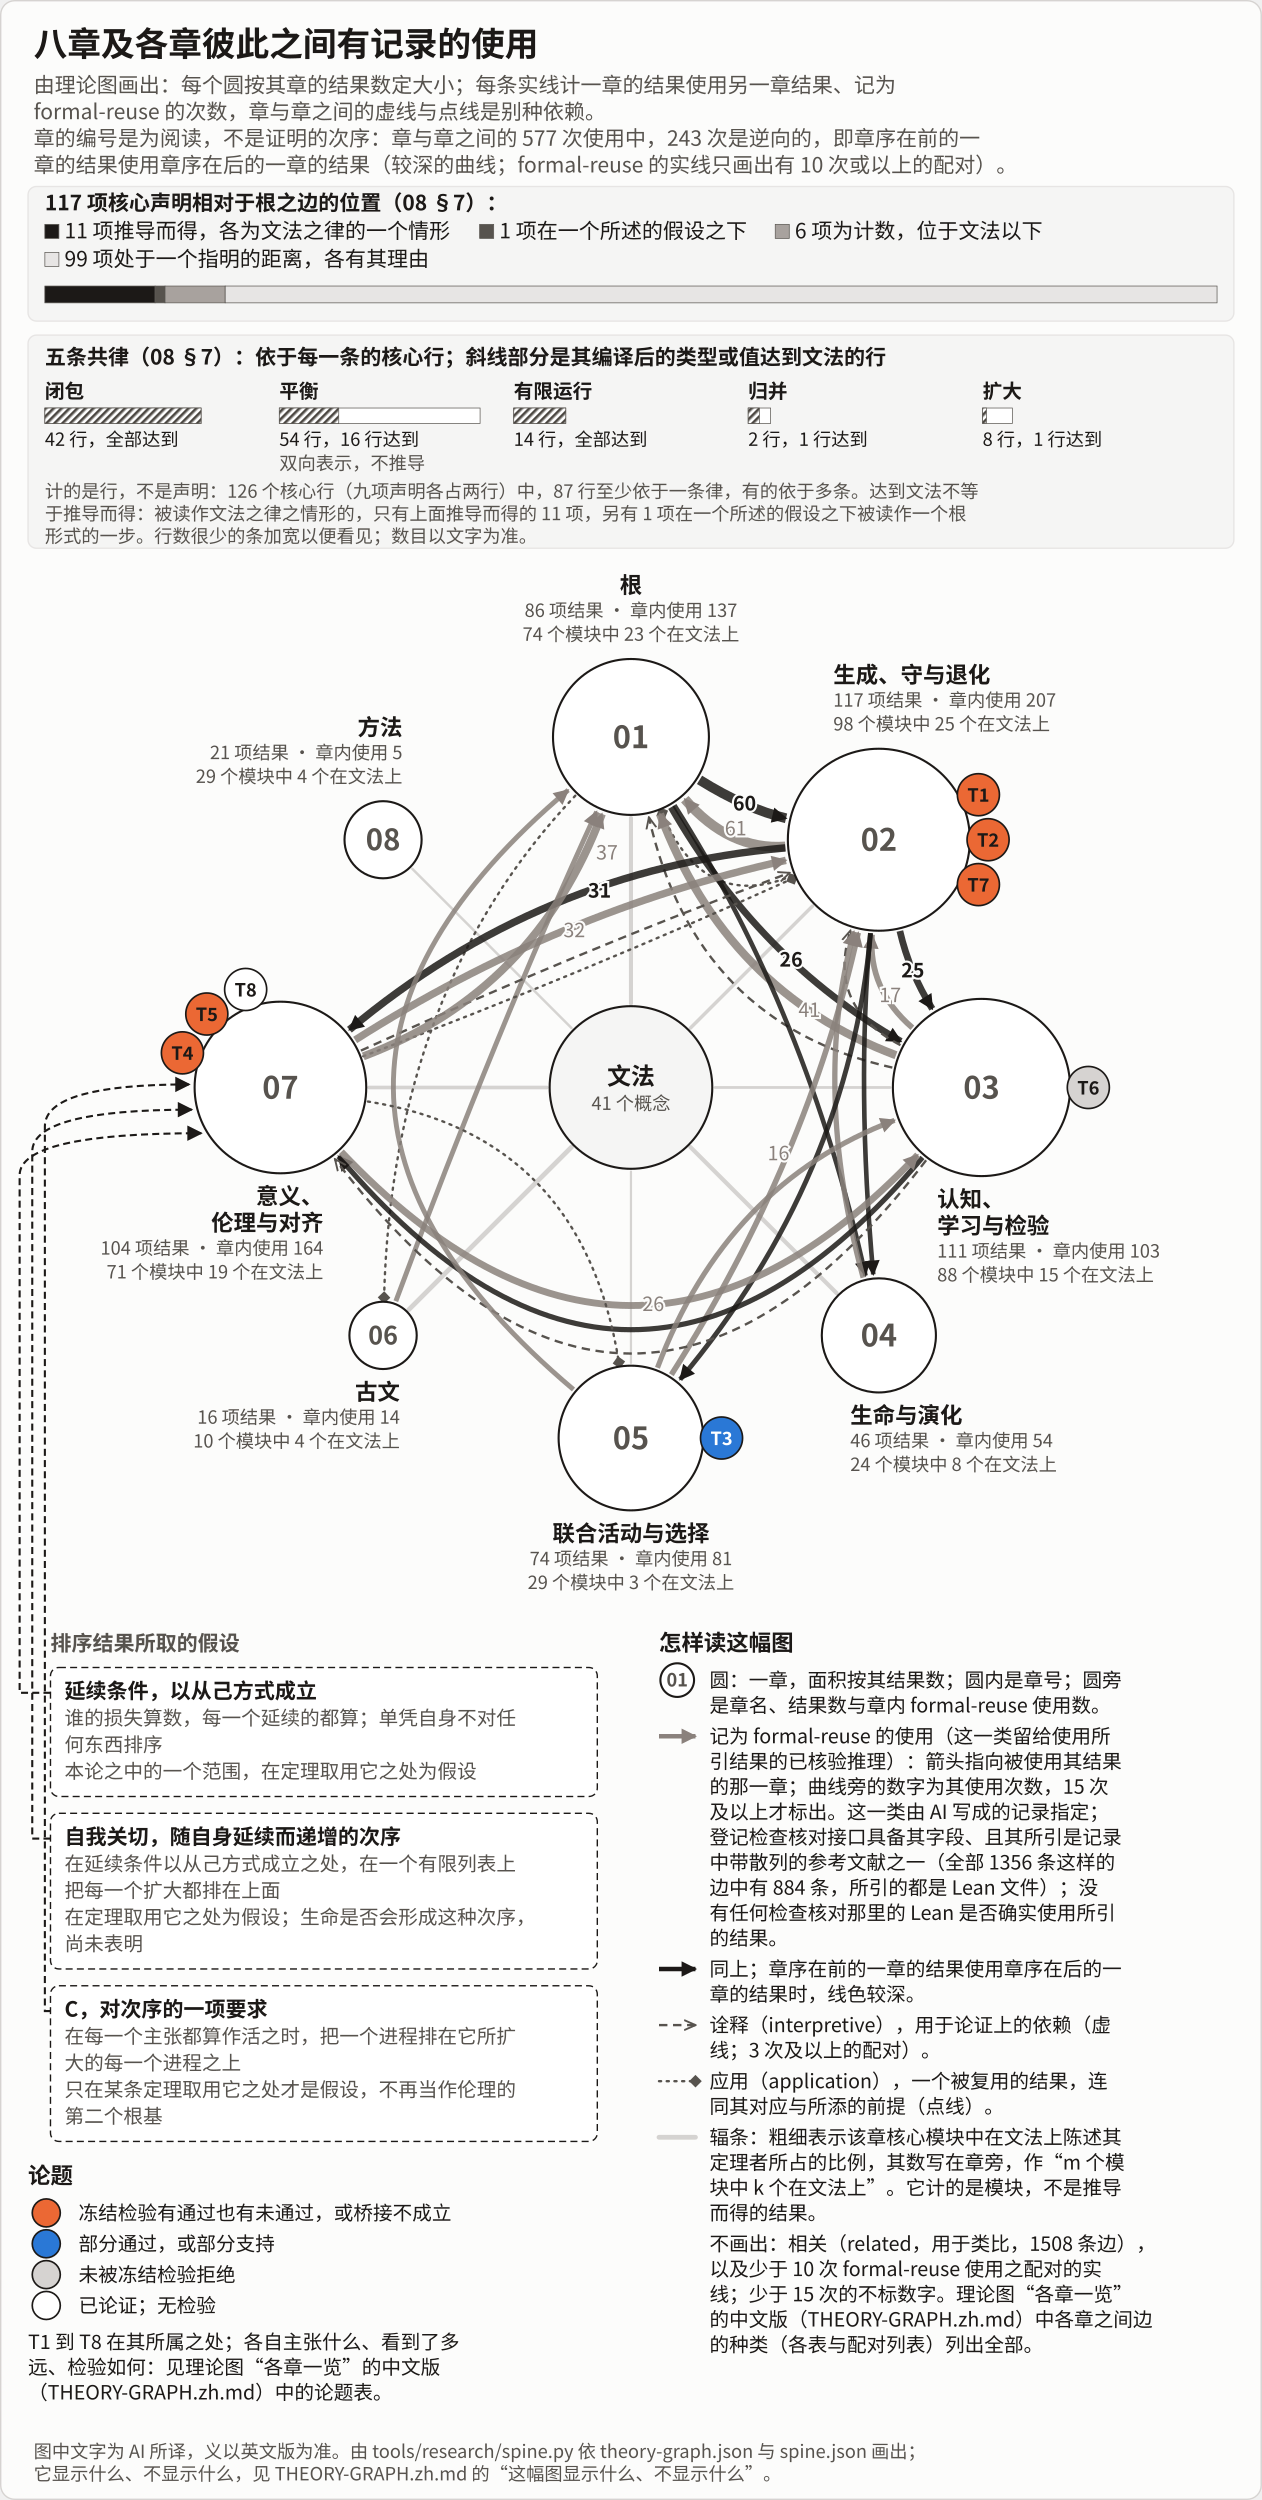
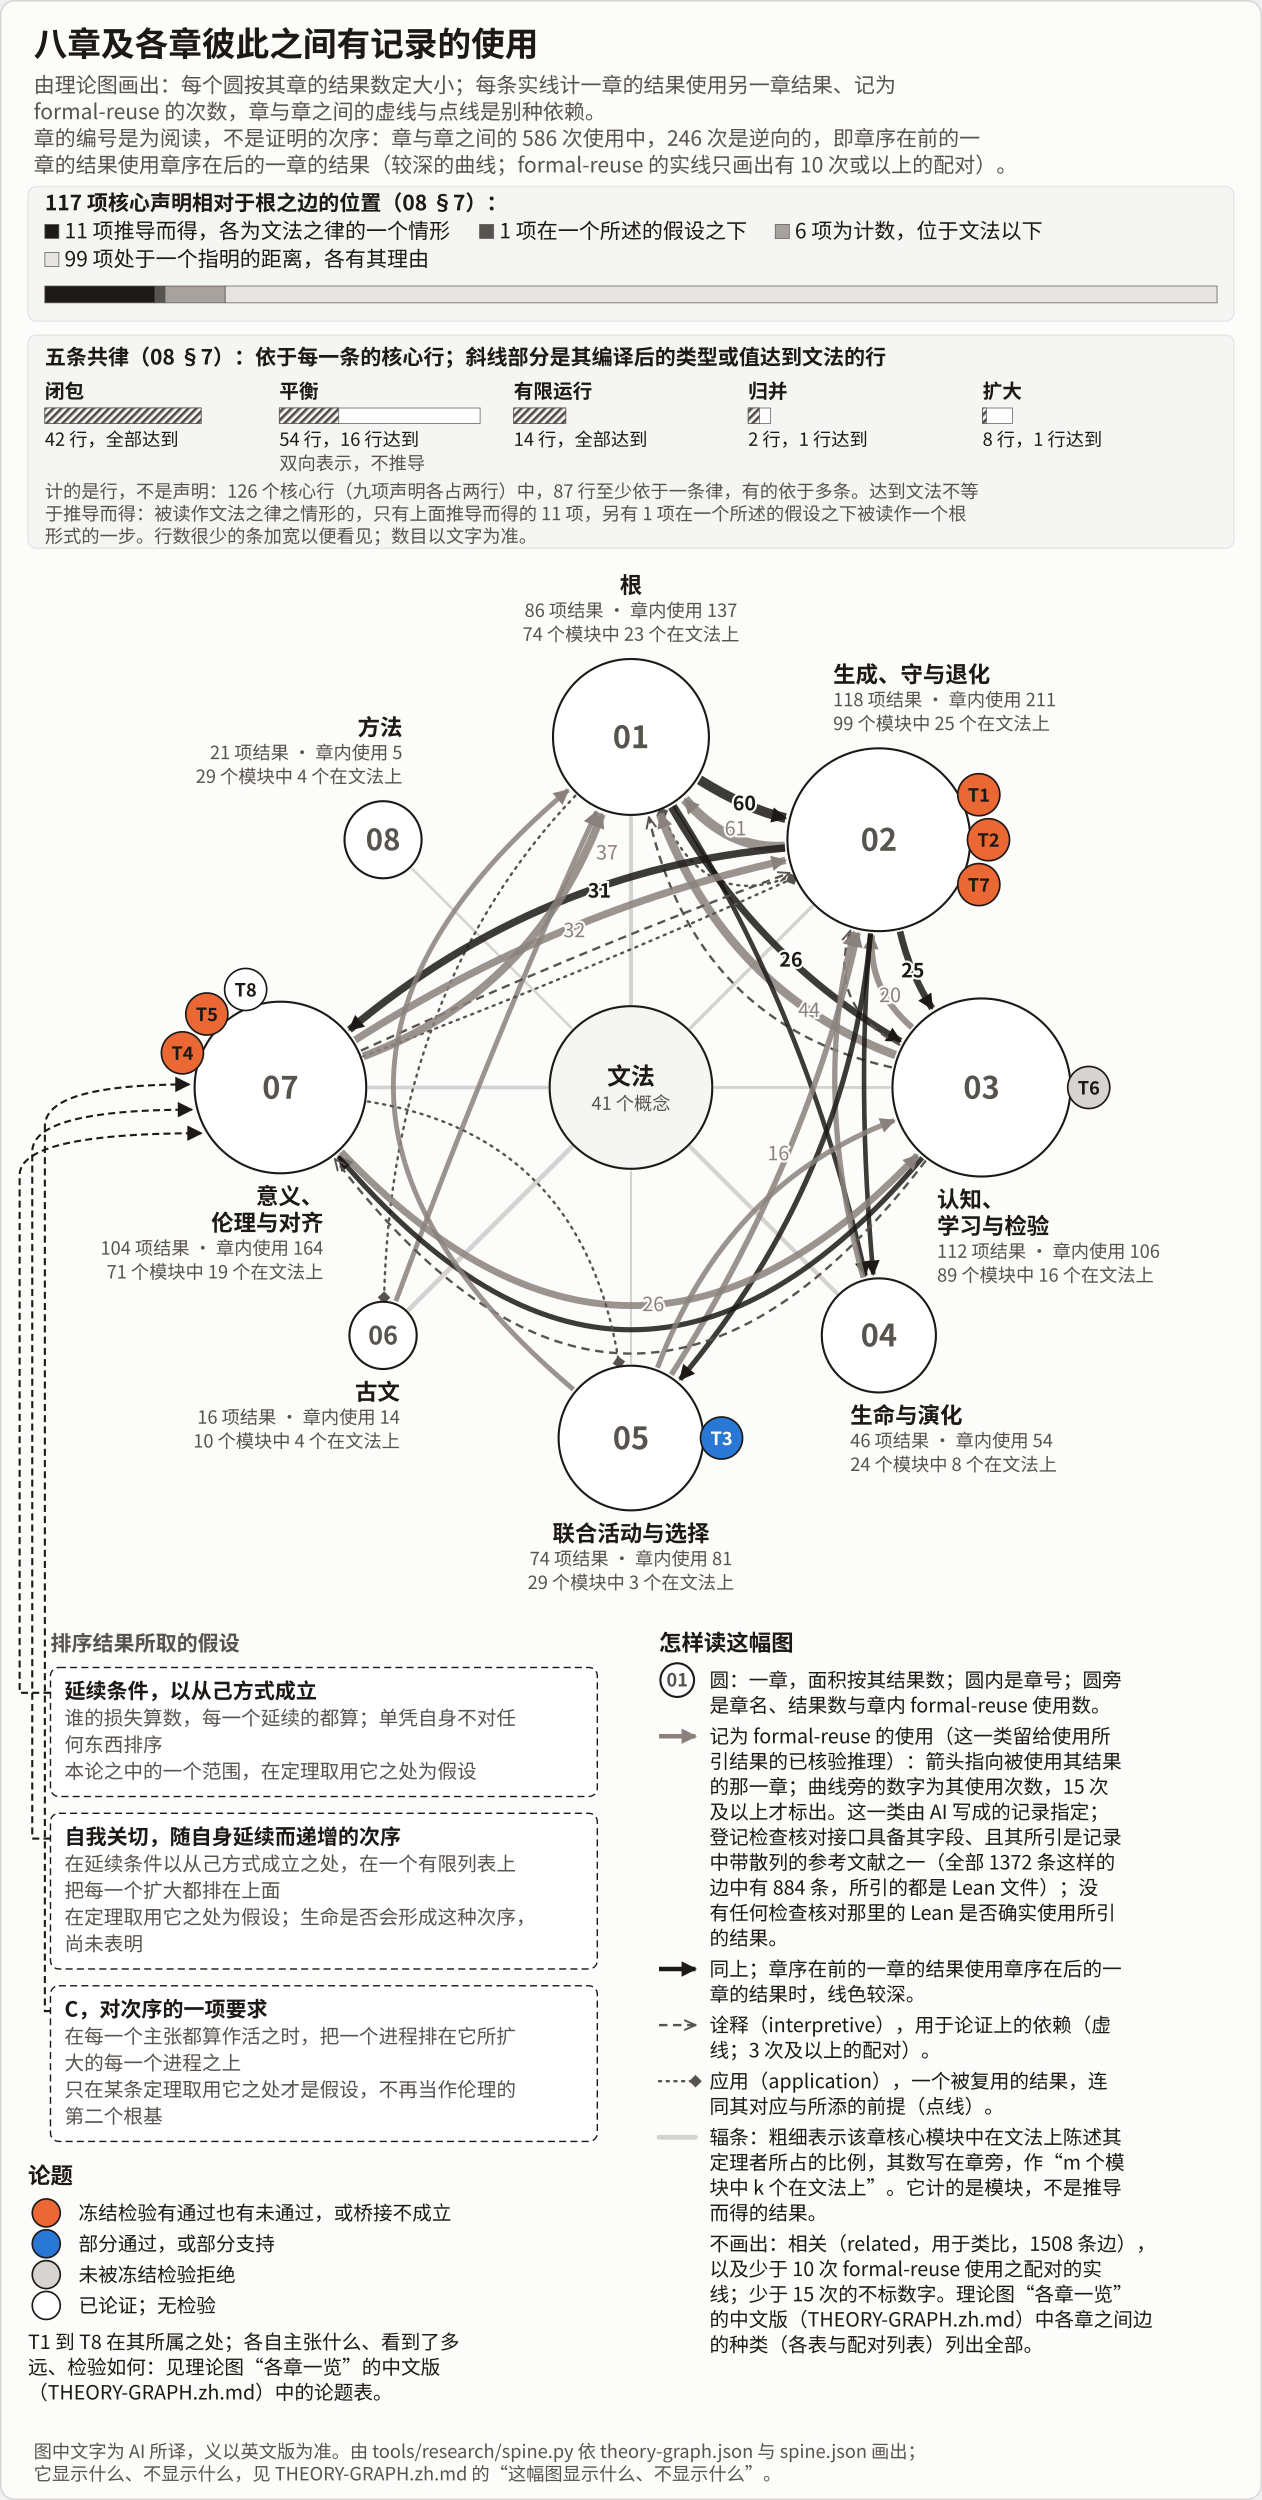
<svg xmlns="http://www.w3.org/2000/svg" viewBox="0 0 900 1783" width="900" height="1783" role="img" aria-labelledby="spine-title spine-desc" font-family="'PingFang SC', 'Hiragino Sans GB', 'Noto Sans CJK SC', 'Microsoft YaHei', sans-serif">
  <defs>
    <marker id="fwd" viewBox="0 0 10 10" refX="9" refY="5" markerWidth="11" markerHeight="11" markerUnits="userSpaceOnUse" orient="auto">
      <path d="M0,0 L10,5 L0,10 z" fill="#8a817c" />
    </marker>
    <marker id="back" viewBox="0 0 10 10" refX="9" refY="5" markerWidth="11" markerHeight="11" markerUnits="userSpaceOnUse" orient="auto">
      <path d="M0,0 L10,5 L0,10 z" fill="#1c1917" />
    </marker>
    <marker id="thin" viewBox="0 0 10 10" refX="9" refY="5" markerWidth="9" markerHeight="9" markerUnits="userSpaceOnUse" orient="auto">
      <path d="M0,1 L9,5 L0,9" fill="none" stroke="#57534e" stroke-width="1.5" />
    </marker>
    <marker id="diamond" viewBox="0 0 10 10" refX="5" refY="5" markerWidth="9" markerHeight="9" markerUnits="userSpaceOnUse" orient="auto">
      <path d="M5,0 L10,5 L5,10 L0,5 z" fill="#57534e" />
    </marker>
    <pattern id="reach" width="4" height="4" patternUnits="userSpaceOnUse" patternTransform="rotate(45)">
      <rect width="4" height="4" fill="#ffffff" />
      <rect width="2" height="4" fill="#57534e" />
    </pattern>
  </defs>
  <rect x="0.5" y="0.5" width="899" height="1782" rx="10" fill="#fcfcfb" stroke="#d6d3d1" />
  <text x="24" y="40" font-size="24" font-weight="bold" text-anchor="start" fill="#1c1917">八章及各章彼此之间有记录的使用</text>
  <text x="24" y="66" font-size="15" text-anchor="start" fill="#57534e">由理论图画出：每个圆按其章的结果数定大小；每条实线计一章的结果使用另一章结果、记为</text>
  <text x="24" y="85" font-size="15" text-anchor="start" fill="#57534e">formal-reuse 的次数，章与章之间的虚线与点线是别种依赖。</text>
-   <text x="24" y="104" font-size="15" text-anchor="start" fill="#57534e">章的编号是为阅读，不是证明的次序：章与章之间的 577 次使用中，243 次是逆向的，即章序在前的一</text>
+   <text x="24" y="104" font-size="15" text-anchor="start" fill="#57534e">章的编号是为阅读，不是证明的次序：章与章之间的 586 次使用中，246 次是逆向的，即章序在前的一</text>
  <text x="24" y="123" font-size="15" text-anchor="start" fill="#57534e">章的结果使用章序在后的一章的结果（较深的曲线；formal-reuse 的实线只画出有 10 次或以上的配对）。</text>
  <rect x="20" y="133" width="860" height="96" rx="6" fill="#f5f5f4" stroke="#e7e5e4" />
  <text x="32" y="150" font-size="15" font-weight="bold" text-anchor="start" fill="#1c1917">117 项核心声明相对于根之边的位置（08 §7）：</text>
  <rect x="32" y="160" width="10" height="10" fill="#1c1917" stroke="#57534e" stroke-width="0.5" />
  <text x="46" y="170" font-size="15" text-anchor="start" fill="#1c1917">11 项推导而得，各为文法之律的一个情形</text>
  <rect x="342.1" y="160" width="10" height="10" fill="#57534e" stroke="#57534e" stroke-width="0.5" />
  <text x="356.1" y="170" font-size="15" text-anchor="start" fill="#1c1917">1 项在一个所述的假设之下</text>
  <rect x="552.9" y="160" width="10" height="10" fill="#a8a29e" stroke="#57534e" stroke-width="0.5" />
  <text x="566.9" y="170" font-size="15" text-anchor="start" fill="#1c1917">6 项为计数，位于文法以下</text>
  <rect x="32" y="180" width="10" height="10" fill="#e7e5e4" stroke="#57534e" stroke-width="0.5" />
  <text x="46" y="190" font-size="15" text-anchor="start" fill="#1c1917">99 项处于一个指明的距离，各有其理由</text>
  <rect x="32" y="204" width="78.6" height="12" fill="#1c1917" stroke="#57534e" stroke-width="0.5" />
  <rect x="110.6" y="204" width="7.1" height="12" fill="#57534e" stroke="#57534e" stroke-width="0.5" />
  <rect x="117.7" y="204" width="42.9" height="12" fill="#a8a29e" stroke="#57534e" stroke-width="0.5" />
  <rect x="160.6" y="204" width="707.4" height="12" fill="#e7e5e4" stroke="#57534e" stroke-width="0.5" />
  <rect x="20" y="239" width="860" height="152" rx="6" fill="#f5f5f4" stroke="#e7e5e4" />
  <text x="32" y="260" font-size="15" font-weight="bold" text-anchor="start" fill="#1c1917">五条共律（08 §7）：依于每一条的核心行；斜线部分是其编译后的类型或值达到文法的行</text>
  <text x="32" y="284" font-size="14" font-weight="bold" text-anchor="start" fill="#1c1917">闭包</text>
  <rect x="32" y="291" width="111.4" height="11" fill="#ffffff" stroke="#57534e" stroke-width="0.5" />
  <rect x="32" y="291" width="111.4" height="11" fill="url(#reach)" stroke="#57534e" stroke-width="0.5" />
  <text x="32" y="318" font-size="13" text-anchor="start" fill="#1c1917">42 行，全部达到</text>
  <text x="199.2" y="284" font-size="14" font-weight="bold" text-anchor="start" fill="#1c1917">平衡</text>
  <rect x="199.2" y="291" width="143.2" height="11" fill="#ffffff" stroke="#57534e" stroke-width="0.5" />
  <rect x="199.2" y="291" width="42.4" height="11" fill="url(#reach)" stroke="#57534e" stroke-width="0.5" />
  <text x="199.2" y="318" font-size="13" text-anchor="start" fill="#1c1917">54 行，16 行达到</text>
  <text x="199.2" y="335" font-size="13" text-anchor="start" fill="#57534e">双向表示，不推导</text>
  <text x="366.4" y="284" font-size="14" font-weight="bold" text-anchor="start" fill="#1c1917">有限运行</text>
  <rect x="366.4" y="291" width="37.1" height="11" fill="#ffffff" stroke="#57534e" stroke-width="0.5" />
  <rect x="366.4" y="291" width="37.1" height="11" fill="url(#reach)" stroke="#57534e" stroke-width="0.5" />
  <text x="366.4" y="318" font-size="13" text-anchor="start" fill="#1c1917">14 行，全部达到</text>
  <text x="533.6" y="284" font-size="14" font-weight="bold" text-anchor="start" fill="#1c1917">归并</text>
  <rect x="533.6" y="291" width="16" height="11" fill="#ffffff" stroke="#57534e" stroke-width="0.5" />
  <rect x="533.6" y="291" width="8" height="11" fill="url(#reach)" stroke="#57534e" stroke-width="0.5" />
  <text x="533.6" y="318" font-size="13" text-anchor="start" fill="#1c1917">2 行，1 行达到</text>
  <text x="700.8" y="284" font-size="14" font-weight="bold" text-anchor="start" fill="#1c1917">扩大</text>
  <rect x="700.8" y="291" width="21.2" height="11" fill="#ffffff" stroke="#57534e" stroke-width="0.5" />
  <rect x="700.8" y="291" width="2.7" height="11" fill="url(#reach)" stroke="#57534e" stroke-width="0.5" />
  <text x="700.8" y="318" font-size="13" text-anchor="start" fill="#1c1917">8 行，1 行达到</text>
  <text x="32" y="355" font-size="13" text-anchor="start" fill="#57534e">计的是行，不是声明：126 个核心行（九项声明各占两行）中，87 行至少依于一条律，有的依于多条。达到文法不等</text>
  <text x="32" y="371" font-size="13" text-anchor="start" fill="#57534e">于推导而得：被读作文法之律之情形的，只有上面推导而得的 11 项，另有 1 项在一个所述的假设之下被读作一个根</text>
  <text x="32" y="387" font-size="13" text-anchor="start" fill="#57534e">形式的一步。行数很少的条加宽以便看见；数目以文字为准。</text>
  <line x1="450" y1="583.3" x2="450" y2="715.6" stroke="#a8a29e" stroke-opacity="0.45" stroke-width="2.9" stroke-linecap="round" />
-   <line x1="579.5" y1="646.2" x2="492.4" y2="733.2" stroke="#a8a29e" stroke-opacity="0.45" stroke-width="2.5" stroke-linecap="round" />
-   <line x1="634.8" y1="775.6" x2="510" y2="775.6" stroke="#a8a29e" stroke-opacity="0.45" stroke-width="2" stroke-linecap="round" />
+   <line x1="579.3" y1="646.4" x2="492.4" y2="733.2" stroke="#a8a29e" stroke-opacity="0.45" stroke-width="2.5" stroke-linecap="round" />
+   <line x1="634.5" y1="775.6" x2="510" y2="775.6" stroke="#a8a29e" stroke-opacity="0.45" stroke-width="2.1" stroke-linecap="round" />
  <line x1="596.6" y1="922.2" x2="492.4" y2="818.1" stroke="#a8a29e" stroke-opacity="0.45" stroke-width="3" stroke-linecap="round" />
  <line x1="450" y1="972" x2="450" y2="835.6" stroke="#a8a29e" stroke-opacity="0.45" stroke-width="1.6" stroke-linecap="round" />
  <line x1="291.6" y1="934" x2="407.6" y2="818.1" stroke="#a8a29e" stroke-opacity="0.45" stroke-width="3.4" stroke-linecap="round" />
  <line x1="263.2" y1="775.6" x2="390" y2="775.6" stroke="#a8a29e" stroke-opacity="0.45" stroke-width="2.6" stroke-linecap="round" />
  <line x1="294.1" y1="619.7" x2="407.6" y2="733.2" stroke="#a8a29e" stroke-opacity="0.45" stroke-width="1.8" stroke-linecap="round" />
  <circle cx="450" cy="775.6" r="58" fill="#f5f5f4" stroke="#1c1917" stroke-width="1.5" />
  <text x="450" y="773.6" font-size="17" font-weight="bold" text-anchor="middle" fill="#1c1917">文法</text>
  <text x="450" y="791.6" font-size="13" text-anchor="middle" fill="#57534e">41 个概念</text>
-   <path d="M498.9,556.2 Q532.3,577 560.6,583.6" fill="none" stroke="#1c1917" stroke-opacity="0.85" stroke-width="7" marker-end="url(#back)" />
-   <path d="M560.1,603.7 Q520,606.6 488.4,570" fill="none" stroke="#8a817c" stroke-opacity="0.85" stroke-width="7" marker-end="url(#fwd)" />
-   <path d="M565,624.6 Q501.7,650.9 472.3,579.9" fill="none" stroke="#57534e" stroke-width="1.7" stroke-dasharray="1.5 4" stroke-linecap="round" marker-end="url(#diamond)" />
-   <path d="M478.7,575.7 Q541.1,684.6 642.5,742.7" fill="none" stroke="#1c1917" stroke-opacity="0.85" stroke-width="4.9" marker-end="url(#back)" />
-   <path d="M639,752.6 Q518.4,707.2 470.7,580.5" fill="none" stroke="#8a817c" stroke-opacity="0.85" stroke-width="5.9" marker-end="url(#fwd)" />
-   <path d="M636.4,761.4 Q495.8,729.8 462.8,582.9" fill="none" stroke="#57534e" stroke-width="1.7" stroke-dasharray="6 4" marker-end="url(#thin)" />
+   <path d="M498.9,556.2 Q532.3,577 560.3,583.5" fill="none" stroke="#1c1917" stroke-opacity="0.85" stroke-width="7" marker-end="url(#back)" />
+   <path d="M559.8,603.7 Q520,606.6 488.4,570" fill="none" stroke="#8a817c" stroke-opacity="0.85" stroke-width="7" marker-end="url(#fwd)" />
+   <path d="M564.8,624.7 Q501.7,650.9 472.3,579.9" fill="none" stroke="#57534e" stroke-width="1.7" stroke-dasharray="1.5 4" stroke-linecap="round" marker-end="url(#diamond)" />
+   <path d="M478.7,575.7 Q541.1,684.6 642.3,742.6" fill="none" stroke="#1c1917" stroke-opacity="0.85" stroke-width="4.9" marker-end="url(#back)" />
+   <path d="M638.7,752.5 Q518.4,707.2 470.7,580.5" fill="none" stroke="#8a817c" stroke-opacity="0.85" stroke-width="6.1" marker-end="url(#fwd)" />
+   <path d="M636.1,761.3 Q495.8,729.8 462.8,582.9" fill="none" stroke="#57534e" stroke-width="1.7" stroke-dasharray="6 4" marker-end="url(#thin)" />
  <path d="M481,574.3 Q576,723.5 617.3,909.8" fill="none" stroke="#1c1917" stroke-opacity="0.85" stroke-width="3.3" marker-end="url(#back)" />
  <path d="M410.3,567.5 Q279.7,705.1 273.9,925.4" fill="none" stroke="#57534e" stroke-width="1.7" stroke-dasharray="1.5 4" stroke-linecap="round" marker-end="url(#diamond)" />
  <path d="M282.3,928 Q353.6,735.7 425.5,578.9" fill="none" stroke="#8a817c" stroke-opacity="0.85" stroke-width="3.5" marker-end="url(#fwd)" />
-   <path d="M641.8,664 Q648.6,693.4 664.9,719.5" fill="none" stroke="#1c1917" stroke-opacity="0.85" stroke-width="4.8" marker-end="url(#back)" />
-   <path d="M650.7,733 Q619,705.6 621.9,666.6" fill="none" stroke="#8a817c" stroke-opacity="0.85" stroke-width="4.1" marker-end="url(#fwd)" />
-   <path d="M642.2,745.4 Q589.5,717.9 606.5,663.7" fill="none" stroke="#57534e" stroke-width="1.7" stroke-dasharray="6 4" marker-end="url(#thin)" />
-   <path d="M620.7,665.5 Q610.8,775.6 622.8,908.9" fill="none" stroke="#1c1917" stroke-opacity="0.85" stroke-width="3.3" marker-end="url(#back)" />
-   <path d="M615.6,911.2 Q578.8,775.6 609,664.4" fill="none" stroke="#8a817c" stroke-opacity="0.85" stroke-width="3.8" marker-end="url(#fwd)" />
-   <path d="M620.9,665.5 Q605.5,840.1 485.1,983.8" fill="none" stroke="#1c1917" stroke-opacity="0.85" stroke-width="3.5" marker-end="url(#back)" />
-   <path d="M478.8,980.4 Q576,827.8 612.1,665.2" fill="none" stroke="#8a817c" stroke-opacity="0.85" stroke-width="4" marker-end="url(#fwd)" />
-   <path d="M560.1,604.7 Q385.6,620.1 249.2,734.4" fill="none" stroke="#1c1917" stroke-opacity="0.85" stroke-width="5.3" marker-end="url(#back)" />
-   <path d="M253.3,741.7 Q397.8,649.7 560.5,613.6" fill="none" stroke="#8a817c" stroke-opacity="0.85" stroke-width="5.3" marker-end="url(#fwd)" />
-   <path d="M257.4,749.3 Q410.1,679.3 563.1,622.5" fill="none" stroke="#57534e" stroke-width="1.7" stroke-dasharray="6 4" marker-end="url(#thin)" />
-   <path d="M259.1,753.3 Q416.2,694 564.9,626.8" fill="none" stroke="#57534e" stroke-width="1.7" stroke-dasharray="1.5 4" stroke-linecap="round" marker-end="url(#diamond)" />
-   <path d="M657.9,825.5 Q450,1071.6 241.4,824.7" fill="none" stroke="#1c1917" stroke-opacity="0.85" stroke-width="3.7" marker-end="url(#back)" />
-   <path d="M660.5,827.5 Q450,1103.6 238.9,826.7" fill="none" stroke="#57534e" stroke-width="1.7" stroke-dasharray="6 4" marker-end="url(#thin)" />
-   <path d="M243.4,821.5 Q450,1039.6 654.5,823.7" fill="none" stroke="#8a817c" stroke-opacity="0.85" stroke-width="4.9" marker-end="url(#fwd)" />
+   <path d="M641.9,664.3 Q648.6,693.4 664.8,719.2" fill="none" stroke="#1c1917" stroke-opacity="0.85" stroke-width="4.8" marker-end="url(#back)" />
+   <path d="M650.5,732.8 Q619,705.6 621.9,666.9" fill="none" stroke="#8a817c" stroke-opacity="0.85" stroke-width="4.4" marker-end="url(#fwd)" />
+   <path d="M642,745.3 Q589.5,717.9 606.4,663.9" fill="none" stroke="#57534e" stroke-width="1.7" stroke-dasharray="6 4" marker-end="url(#thin)" />
+   <path d="M620.7,665.8 Q610.8,775.6 622.8,908.9" fill="none" stroke="#1c1917" stroke-opacity="0.85" stroke-width="3.3" marker-end="url(#back)" />
+   <path d="M615.6,911.2 Q578.8,775.6 608.9,664.7" fill="none" stroke="#8a817c" stroke-opacity="0.85" stroke-width="3.8" marker-end="url(#fwd)" />
+   <path d="M620.9,665.8 Q605.5,840.1 485.1,983.8" fill="none" stroke="#1c1917" stroke-opacity="0.85" stroke-width="3.7" marker-end="url(#back)" />
+   <path d="M478.8,980.4 Q576,827.8 612,665.4" fill="none" stroke="#8a817c" stroke-opacity="0.85" stroke-width="4" marker-end="url(#fwd)" />
+   <path d="M559.9,604.8 Q385.6,620.1 249.2,734.4" fill="none" stroke="#1c1917" stroke-opacity="0.85" stroke-width="5.3" marker-end="url(#back)" />
+   <path d="M253.3,741.7 Q397.8,649.7 560.2,613.6" fill="none" stroke="#8a817c" stroke-opacity="0.85" stroke-width="5.3" marker-end="url(#fwd)" />
+   <path d="M257.4,749.3 Q410.1,679.3 562.9,622.6" fill="none" stroke="#57534e" stroke-width="1.7" stroke-dasharray="6 4" marker-end="url(#thin)" />
+   <path d="M259.1,753.3 Q416.2,694 564.7,626.9" fill="none" stroke="#57534e" stroke-width="1.7" stroke-dasharray="1.5 4" stroke-linecap="round" marker-end="url(#diamond)" />
+   <path d="M657.7,825.7 Q450,1071.6 241.4,824.7" fill="none" stroke="#1c1917" stroke-opacity="0.85" stroke-width="3.7" marker-end="url(#back)" />
+   <path d="M660.3,827.7 Q450,1103.6 238.9,826.7" fill="none" stroke="#57534e" stroke-width="1.7" stroke-dasharray="6 4" marker-end="url(#thin)" />
+   <path d="M243.4,821.5 Q450,1039.6 654.3,823.9" fill="none" stroke="#8a817c" stroke-opacity="0.85" stroke-width="4.9" marker-end="url(#fwd)" />
  <path d="M409,991 Q154,775.6 405.2,563.5" fill="none" stroke="#8a817c" stroke-opacity="0.85" stroke-width="3.5" marker-end="url(#fwd)" />
-   <path d="M468.9,975.5 Q518.4,844.1 638,799" fill="none" stroke="#8a817c" stroke-opacity="0.85" stroke-width="3.7" marker-end="url(#fwd)" />
+   <path d="M468.9,975.5 Q518.4,844.1 637.8,799.1" fill="none" stroke="#8a817c" stroke-opacity="0.85" stroke-width="3.7" marker-end="url(#fwd)" />
  <path d="M259.1,753.4 Q381.6,707.2 429.3,580.5" fill="none" stroke="#8a817c" stroke-opacity="0.85" stroke-width="5.7" marker-end="url(#fwd)" />
  <path d="M262.4,785.6 Q415.5,810.1 441.4,971.7" fill="none" stroke="#57534e" stroke-width="1.7" stroke-dasharray="1.5 4" stroke-linecap="round" marker-end="url(#diamond)" />
  <circle cx="450" cy="525.6" r="55.6" fill="#ffffff" stroke="#1c1917" stroke-width="1.5" />
  <text x="450" y="533.6" font-size="22" font-weight="bold" text-anchor="middle" fill="#57534e">01</text>
  <text x="450" y="423" font-size="16" font-weight="bold" text-anchor="middle" fill="#1c1917" stroke="#fcfcfb" stroke-width="3" paint-order="stroke">根</text>
  <text x="450" y="440" font-size="13" text-anchor="middle" fill="#57534e" stroke="#fcfcfb" stroke-width="3" paint-order="stroke">86 项结果 · 章内使用 137</text>
  <text x="450" y="457" font-size="13" text-anchor="middle" fill="#57534e" stroke="#fcfcfb" stroke-width="3" paint-order="stroke">74 个模块中 23 个在文法上</text>
-   <circle cx="626.8" cy="598.9" r="64.9" fill="#ffffff" stroke="#1c1917" stroke-width="1.5" />
+   <circle cx="626.8" cy="598.9" r="65.2" fill="#ffffff" stroke="#1c1917" stroke-width="1.5" />
  <text x="626.8" y="606.8" font-size="22" font-weight="bold" text-anchor="middle" fill="#57534e">02</text>
-   <text x="594.3" y="487" font-size="16" font-weight="bold" text-anchor="start" fill="#1c1917" stroke="#fcfcfb" stroke-width="3" paint-order="stroke">生成、守与退化</text>
-   <text x="594.3" y="504" font-size="13" text-anchor="start" fill="#57534e" stroke="#fcfcfb" stroke-width="3" paint-order="stroke">117 项结果 · 章内使用 207</text>
-   <text x="594.3" y="521" font-size="13" text-anchor="start" fill="#57534e" stroke="#fcfcfb" stroke-width="3" paint-order="stroke">98 个模块中 25 个在文法上</text>
-   <circle cx="700" cy="775.6" r="63.2" fill="#ffffff" stroke="#1c1917" stroke-width="1.5" />
+   <text x="594.2" y="486.7" font-size="16" font-weight="bold" text-anchor="start" fill="#1c1917" stroke="#fcfcfb" stroke-width="3" paint-order="stroke">生成、守与退化</text>
+   <text x="594.2" y="503.7" font-size="13" text-anchor="start" fill="#57534e" stroke="#fcfcfb" stroke-width="3" paint-order="stroke">118 项结果 · 章内使用 211</text>
+   <text x="594.2" y="520.7" font-size="13" text-anchor="start" fill="#57534e" stroke="#fcfcfb" stroke-width="3" paint-order="stroke">99 个模块中 25 个在文法上</text>
+   <circle cx="700" cy="775.6" r="63.5" fill="#ffffff" stroke="#1c1917" stroke-width="1.5" />
  <text x="700" y="783.6" font-size="22" font-weight="bold" text-anchor="middle" fill="#57534e">03</text>
-   <text x="668.4" y="860.9" font-size="16" font-weight="bold" text-anchor="start" fill="#1c1917" stroke="#fcfcfb" stroke-width="3" paint-order="stroke">认知、</text>
-   <text x="668.4" y="879.9" font-size="16" font-weight="bold" text-anchor="start" fill="#1c1917" stroke="#fcfcfb" stroke-width="3" paint-order="stroke">学习与检验</text>
-   <text x="668.4" y="896.9" font-size="13" text-anchor="start" fill="#57534e" stroke="#fcfcfb" stroke-width="3" paint-order="stroke">111 项结果 · 章内使用 103</text>
-   <text x="668.4" y="913.9" font-size="13" text-anchor="start" fill="#57534e" stroke="#fcfcfb" stroke-width="3" paint-order="stroke">88 个模块中 15 个在文法上</text>
+   <text x="668.3" y="861.1" font-size="16" font-weight="bold" text-anchor="start" fill="#1c1917" stroke="#fcfcfb" stroke-width="3" paint-order="stroke">认知、</text>
+   <text x="668.3" y="880.1" font-size="16" font-weight="bold" text-anchor="start" fill="#1c1917" stroke="#fcfcfb" stroke-width="3" paint-order="stroke">学习与检验</text>
+   <text x="668.3" y="897.1" font-size="13" text-anchor="start" fill="#57534e" stroke="#fcfcfb" stroke-width="3" paint-order="stroke">112 项结果 · 章内使用 106</text>
+   <text x="668.3" y="914.1" font-size="13" text-anchor="start" fill="#57534e" stroke="#fcfcfb" stroke-width="3" paint-order="stroke">89 个模块中 16 个在文法上</text>
  <circle cx="626.8" cy="952.4" r="40.7" fill="#ffffff" stroke="#1c1917" stroke-width="1.5" />
  <text x="626.8" y="960.3" font-size="22" font-weight="bold" text-anchor="middle" fill="#57534e">04</text>
  <text x="606.4" y="1015.1" font-size="16" font-weight="bold" text-anchor="start" fill="#1c1917" stroke="#fcfcfb" stroke-width="3" paint-order="stroke">生命与演化</text>
  <text x="606.4" y="1032.1" font-size="13" text-anchor="start" fill="#57534e" stroke="#fcfcfb" stroke-width="3" paint-order="stroke">46 项结果 · 章内使用 54</text>
  <text x="606.4" y="1049.1" font-size="13" text-anchor="start" fill="#57534e" stroke="#fcfcfb" stroke-width="3" paint-order="stroke">24 个模块中 8 个在文法上</text>
  <circle cx="450" cy="1025.6" r="51.6" fill="#ffffff" stroke="#1c1917" stroke-width="1.5" />
  <text x="450" y="1033.6" font-size="22" font-weight="bold" text-anchor="middle" fill="#57534e">05</text>
  <text x="450" y="1099.3" font-size="16" font-weight="bold" text-anchor="middle" fill="#1c1917" stroke="#fcfcfb" stroke-width="3" paint-order="stroke">联合活动与选择</text>
  <text x="450" y="1116.3" font-size="13" text-anchor="middle" fill="#57534e" stroke="#fcfcfb" stroke-width="3" paint-order="stroke">74 项结果 · 章内使用 81</text>
  <text x="450" y="1133.3" font-size="13" text-anchor="middle" fill="#57534e" stroke="#fcfcfb" stroke-width="3" paint-order="stroke">29 个模块中 3 个在文法上</text>
  <circle cx="273.2" cy="952.4" r="24" fill="#ffffff" stroke="#1c1917" stroke-width="1.5" />
  <text x="273.2" y="958.9" font-size="18" font-weight="bold" text-anchor="middle" fill="#57534e">06</text>
  <text x="285.2" y="998.4" font-size="16" font-weight="bold" text-anchor="end" fill="#1c1917" stroke="#fcfcfb" stroke-width="3" paint-order="stroke">古文</text>
  <text x="285.2" y="1015.4" font-size="13" text-anchor="end" fill="#57534e" stroke="#fcfcfb" stroke-width="3" paint-order="stroke">16 项结果 · 章内使用 14</text>
  <text x="285.2" y="1032.4" font-size="13" text-anchor="end" fill="#57534e" stroke="#fcfcfb" stroke-width="3" paint-order="stroke">10 个模块中 4 个在文法上</text>
  <circle cx="200" cy="775.6" r="61.2" fill="#ffffff" stroke="#1c1917" stroke-width="1.5" />
  <text x="200" y="783.6" font-size="22" font-weight="bold" text-anchor="middle" fill="#57534e">07</text>
  <text x="230.6" y="858.8" font-size="16" font-weight="bold" text-anchor="end" fill="#1c1917" stroke="#fcfcfb" stroke-width="3" paint-order="stroke">意义、</text>
  <text x="230.6" y="877.8" font-size="16" font-weight="bold" text-anchor="end" fill="#1c1917" stroke="#fcfcfb" stroke-width="3" paint-order="stroke">伦理与对齐</text>
  <text x="230.6" y="894.8" font-size="13" text-anchor="end" fill="#57534e" stroke="#fcfcfb" stroke-width="3" paint-order="stroke">104 项结果 · 章内使用 164</text>
  <text x="230.6" y="911.8" font-size="13" text-anchor="end" fill="#57534e" stroke="#fcfcfb" stroke-width="3" paint-order="stroke">71 个模块中 19 个在文法上</text>
  <circle cx="273.2" cy="598.9" r="27.5" fill="#ffffff" stroke="#1c1917" stroke-width="1.5" />
  <text x="273.2" y="606.4" font-size="21" font-weight="bold" text-anchor="middle" fill="#57534e">08</text>
  <text x="287" y="524.4" font-size="16" font-weight="bold" text-anchor="end" fill="#1c1917" stroke="#fcfcfb" stroke-width="3" paint-order="stroke">方法</text>
  <text x="287" y="541.4" font-size="13" text-anchor="end" fill="#57534e" stroke="#fcfcfb" stroke-width="3" paint-order="stroke">21 项结果 · 章内使用 5</text>
  <text x="287" y="558.4" font-size="13" text-anchor="end" fill="#57534e" stroke="#fcfcfb" stroke-width="3" paint-order="stroke">29 个模块中 4 个在文法上</text>
-   <circle cx="697.8" cy="566.8" r="15" fill="#eb6834" stroke="#1c1917" stroke-width="1.2" />
-   <text x="697.8" y="571.8" font-size="13" font-weight="bold" text-anchor="middle" fill="#1c1917">T1</text>
-   <circle cx="704.7" cy="598.9" r="15" fill="#eb6834" stroke="#1c1917" stroke-width="1.2" />
-   <text x="704.7" y="603.9" font-size="13" font-weight="bold" text-anchor="middle" fill="#1c1917">T2</text>
-   <circle cx="697.8" cy="630.9" r="15" fill="#eb6834" stroke="#1c1917" stroke-width="1.2" />
-   <text x="697.8" y="635.9" font-size="13" font-weight="bold" text-anchor="middle" fill="#1c1917">T7</text>
+   <circle cx="698.1" cy="566.8" r="15" fill="#eb6834" stroke="#1c1917" stroke-width="1.2" />
+   <text x="698.1" y="571.8" font-size="13" font-weight="bold" text-anchor="middle" fill="#1c1917">T1</text>
+   <circle cx="705" cy="598.9" r="15" fill="#eb6834" stroke="#1c1917" stroke-width="1.2" />
+   <text x="705" y="603.9" font-size="13" font-weight="bold" text-anchor="middle" fill="#1c1917">T2</text>
+   <circle cx="698.1" cy="630.9" r="15" fill="#eb6834" stroke="#1c1917" stroke-width="1.2" />
+   <text x="698.1" y="635.9" font-size="13" font-weight="bold" text-anchor="middle" fill="#1c1917">T7</text>
  <circle cx="514.6" cy="1025.6" r="15" fill="#2a78d6" stroke="#1c1917" stroke-width="1.2" />
  <text x="514.6" y="1030.6" font-size="13" font-weight="bold" text-anchor="middle" fill="#ffffff">T3</text>
  <circle cx="130.1" cy="750.9" r="15" fill="#eb6834" stroke="#1c1917" stroke-width="1.2" />
  <text x="130.1" y="755.9" font-size="13" font-weight="bold" text-anchor="middle" fill="#1c1917">T4</text>
  <circle cx="147.5" cy="723.2" r="15" fill="#eb6834" stroke="#1c1917" stroke-width="1.2" />
  <text x="147.5" y="728.2" font-size="13" font-weight="bold" text-anchor="middle" fill="#1c1917">T5</text>
  <circle cx="175.2" cy="705.7" r="15" fill="#ffffff" stroke="#1c1917" stroke-width="1.2" />
  <text x="175.2" y="710.7" font-size="13" font-weight="bold" text-anchor="middle" fill="#1c1917">T8</text>
-   <circle cx="776.2" cy="775.6" r="15" fill="#d6d3d1" stroke="#1c1917" stroke-width="1.2" />
-   <text x="776.2" y="780.6" font-size="13" font-weight="bold" text-anchor="middle" fill="#1c1917">T6</text>
-   <text x="524.7" y="595.8" font-size="14" text-anchor="middle" fill="#8a817c" stroke="#fcfcfb" stroke-width="3" paint-order="stroke">61</text>
-   <text x="531" y="578" font-size="14" font-weight="bold" text-anchor="middle" fill="#1c1917" stroke="#fcfcfb" stroke-width="3" paint-order="stroke">60</text>
-   <text x="577.2" y="725.3" font-size="14" text-anchor="middle" fill="#8a817c" stroke="#fcfcfb" stroke-width="3" paint-order="stroke">41</text>
+   <circle cx="776.5" cy="775.6" r="15" fill="#d6d3d1" stroke="#1c1917" stroke-width="1.2" />
+   <text x="776.5" y="780.6" font-size="13" font-weight="bold" text-anchor="middle" fill="#1c1917">T6</text>
+   <text x="524.6" y="595.8" font-size="14" text-anchor="middle" fill="#8a817c" stroke="#fcfcfb" stroke-width="3" paint-order="stroke">61</text>
+   <text x="530.9" y="577.9" font-size="14" font-weight="bold" text-anchor="middle" fill="#1c1917" stroke="#fcfcfb" stroke-width="3" paint-order="stroke">60</text>
+   <text x="577" y="725.3" font-size="14" text-anchor="middle" fill="#8a817c" stroke="#fcfcfb" stroke-width="3" paint-order="stroke">44</text>
  <text x="432.9" y="613" font-size="14" text-anchor="middle" fill="#8a817c" stroke="#fcfcfb" stroke-width="3" paint-order="stroke">37</text>
  <text x="409.6" y="668.4" font-size="14" text-anchor="middle" fill="#8a817c" stroke="#fcfcfb" stroke-width="3" paint-order="stroke">32</text>
-   <text x="427.6" y="640.2" font-size="14" font-weight="bold" text-anchor="middle" fill="#1c1917" stroke="#fcfcfb" stroke-width="3" paint-order="stroke">31</text>
-   <text x="564.2" y="689.4" font-size="14" font-weight="bold" text-anchor="middle" fill="#1c1917" stroke="#fcfcfb" stroke-width="3" paint-order="stroke">26</text>
-   <text x="465.9" y="935" font-size="14" text-anchor="middle" fill="#8a817c" stroke="#fcfcfb" stroke-width="3" paint-order="stroke">26</text>
+   <text x="427.5" y="640.2" font-size="14" font-weight="bold" text-anchor="middle" fill="#1c1917" stroke="#fcfcfb" stroke-width="3" paint-order="stroke">31</text>
+   <text x="564.1" y="689.4" font-size="14" font-weight="bold" text-anchor="middle" fill="#1c1917" stroke="#fcfcfb" stroke-width="3" paint-order="stroke">26</text>
+   <text x="465.9" y="935.1" font-size="14" text-anchor="middle" fill="#8a817c" stroke="#fcfcfb" stroke-width="3" paint-order="stroke">26</text>
  <text x="651" y="697.1" font-size="14" font-weight="bold" text-anchor="middle" fill="#1c1917" stroke="#fcfcfb" stroke-width="3" paint-order="stroke">25</text>
-   <text x="634.9" y="714.7" font-size="14" text-anchor="middle" fill="#8a817c" stroke="#fcfcfb" stroke-width="3" paint-order="stroke">17</text>
-   <text x="555.2" y="827.5" font-size="14" text-anchor="middle" fill="#8a817c" stroke="#fcfcfb" stroke-width="3" paint-order="stroke">16</text>
+   <text x="634.8" y="714.7" font-size="14" text-anchor="middle" fill="#8a817c" stroke="#fcfcfb" stroke-width="3" paint-order="stroke">20</text>
+   <text x="555.1" y="827.5" font-size="14" text-anchor="middle" fill="#8a817c" stroke="#fcfcfb" stroke-width="3" paint-order="stroke">16</text>
  <text x="36" y="1177.3" font-size="15" font-weight="bold" text-anchor="start" fill="#57534e">排序结果所取的假设</text>
  <rect x="36" y="1189.256" width="390" height="92" rx="6" fill="#ffffff" stroke="#1c1917" stroke-dasharray="5 3" />
  <text x="46" y="1211.3" font-size="15" font-weight="bold" text-anchor="start" fill="#1c1917">延续条件，以从己方式成立</text>
  <text x="46" y="1230.3" font-size="14" text-anchor="start" fill="#57534e">谁的损失算数，每一个延续的都算；单凭自身不对任</text>
  <text x="46" y="1249.3" font-size="14" text-anchor="start" fill="#57534e">何东西排序</text>
  <text x="46" y="1268.3" font-size="14" text-anchor="start" fill="#57534e">本论之中的一个范围，在定理取用它之处为假设</text>
  <path d="M36,1207.3 L14,1207.3 L14,838.2 Q14,808.2 143.5,808.2" fill="none" stroke="#1c1917" stroke-width="1.5" stroke-dasharray="5 3" marker-end="url(#back)" />
  <rect x="36" y="1293.256" width="390" height="111" rx="6" fill="#ffffff" stroke="#1c1917" stroke-dasharray="5 3" />
  <text x="46" y="1315.3" font-size="15" font-weight="bold" text-anchor="start" fill="#1c1917">自我关切，随自身延续而递增的次序</text>
  <text x="46" y="1334.3" font-size="14" text-anchor="start" fill="#57534e">在延续条件以从己方式成立之处，在一个有限列表上</text>
  <text x="46" y="1353.3" font-size="14" text-anchor="start" fill="#57534e">把每一个扩大都排在上面</text>
  <text x="46" y="1372.3" font-size="14" text-anchor="start" fill="#57534e">在定理取用它之处为假设；生命是否会形成这种次序，</text>
  <text x="46" y="1391.3" font-size="14" text-anchor="start" fill="#57534e">尚未表明</text>
  <path d="M36,1311.3 L23,1311.3 L23,821.4 Q23,791.4 136.7,791.4" fill="none" stroke="#1c1917" stroke-width="1.5" stroke-dasharray="5 3" marker-end="url(#back)" />
  <rect x="36" y="1416.256" width="390" height="111" rx="6" fill="#ffffff" stroke="#1c1917" stroke-dasharray="5 3" />
  <text x="46" y="1438.3" font-size="15" font-weight="bold" text-anchor="start" fill="#1c1917">C，对次序的一项要求</text>
  <text x="46" y="1457.3" font-size="14" text-anchor="start" fill="#57534e">在每一个主张都算作活之时，把一个进程排在它所扩</text>
  <text x="46" y="1476.3" font-size="14" text-anchor="start" fill="#57534e">大的每一个进程之上</text>
  <text x="46" y="1495.3" font-size="14" text-anchor="start" fill="#57534e">只在某条定理取用它之处才是假设，不再当作伦理的</text>
  <text x="46" y="1514.3" font-size="14" text-anchor="start" fill="#57534e">第二个根基</text>
  <path d="M36,1434.3 L32,1434.3 L32,803.4 Q32,773.4 134.9,773.4" fill="none" stroke="#1c1917" stroke-width="1.5" stroke-dasharray="5 3" marker-end="url(#back)" />
  <text x="20" y="1557.3" font-size="16" font-weight="bold" text-anchor="start" fill="#1c1917">论题</text>
  <circle cx="33" cy="1578.256" r="10" fill="#eb6834" stroke="#1c1917" stroke-width="1.2" />
  <text x="56" y="1583.3" font-size="14" text-anchor="start" fill="#1c1917">冻结检验有通过也有未通过，或桥接不成立</text>
  <circle cx="33" cy="1600.256" r="10" fill="#2a78d6" stroke="#1c1917" stroke-width="1.2" />
  <text x="56" y="1605.3" font-size="14" text-anchor="start" fill="#1c1917">部分通过，或部分支持</text>
  <circle cx="33" cy="1622.256" r="10" fill="#d6d3d1" stroke="#1c1917" stroke-width="1.2" />
  <text x="56" y="1627.3" font-size="14" text-anchor="start" fill="#1c1917">未被冻结检验拒绝</text>
  <circle cx="33" cy="1644.256" r="10" fill="#ffffff" stroke="#1c1917" stroke-width="1.2" />
  <text x="56" y="1649.3" font-size="14" text-anchor="start" fill="#1c1917">已论证；无检验</text>
  <text x="20" y="1675.3" font-size="14" text-anchor="start" fill="#1c1917">T1 到 T8 在其所属之处；各自主张什么、看到了多</text>
  <text x="20" y="1693.3" font-size="14" text-anchor="start" fill="#1c1917">远、检验如何：见理论图“各章一览”的中文版</text>
  <text x="20" y="1711.3" font-size="14" text-anchor="start" fill="#1c1917">（THEORY-GRAPH.zh.md）中的论题表。</text>
  <text x="470" y="1177.3" font-size="16" font-weight="bold" text-anchor="start" fill="#1c1917">怎样读这幅图</text>
  <circle cx="483" cy="1198.256" r="12" fill="#ffffff" stroke="#1c1917" stroke-width="1.5" />
  <text x="483" y="1202.8" font-size="13" font-weight="bold" text-anchor="middle" fill="#57534e">01</text>
  <text x="506" y="1203.3" font-size="14" text-anchor="start" fill="#1c1917">圆：一章，面积按其结果数；圆内是章号；圆旁</text>
  <text x="506" y="1221.3" font-size="14" text-anchor="start" fill="#1c1917">是章名、结果数与章内 formal-reuse 使用数。</text>
  <line x1="470" y1="1238.3" x2="496" y2="1238.3" stroke="#8a817c" stroke-width="3.2" marker-end="url(#fwd)" />
  <text x="506" y="1243.3" font-size="14" text-anchor="start" fill="#1c1917">记为 formal-reuse 的使用（这一类留给使用所</text>
  <text x="506" y="1261.3" font-size="14" text-anchor="start" fill="#1c1917">引结果的已核验推理）：箭头指向被使用其结果</text>
  <text x="506" y="1279.3" font-size="14" text-anchor="start" fill="#1c1917">的那一章；曲线旁的数字为其使用次数，15 次</text>
  <text x="506" y="1297.3" font-size="14" text-anchor="start" fill="#1c1917">及以上才标出。这一类由 AI 写成的记录指定；</text>
  <text x="506" y="1315.3" font-size="14" text-anchor="start" fill="#1c1917">登记检查核对接口具备其字段、且其所引是记录</text>
-   <text x="506" y="1333.3" font-size="14" text-anchor="start" fill="#1c1917">中带散列的参考文献之一（全部 1356 条这样的</text>
+   <text x="506" y="1333.3" font-size="14" text-anchor="start" fill="#1c1917">中带散列的参考文献之一（全部 1372 条这样的</text>
  <text x="506" y="1351.3" font-size="14" text-anchor="start" fill="#1c1917">边中有 884 条，所引的都是 Lean 文件）；没</text>
  <text x="506" y="1369.3" font-size="14" text-anchor="start" fill="#1c1917">有任何检查核对那里的 Lean 是否确实使用所引</text>
  <text x="506" y="1387.3" font-size="14" text-anchor="start" fill="#1c1917">的结果。</text>
  <line x1="470" y1="1404.3" x2="496" y2="1404.3" stroke="#1c1917" stroke-width="3.2" marker-end="url(#back)" />
  <text x="506" y="1409.3" font-size="14" text-anchor="start" fill="#1c1917">同上；章序在前的一章的结果使用章序在后的一</text>
  <text x="506" y="1427.3" font-size="14" text-anchor="start" fill="#1c1917">章的结果时，线色较深。</text>
  <line x1="470" y1="1444.3" x2="496" y2="1444.3" stroke="#57534e" stroke-width="1.7" stroke-dasharray="6 4" marker-end="url(#thin)" />
  <text x="506" y="1449.3" font-size="14" text-anchor="start" fill="#1c1917">诠释（interpretive），用于论证上的依赖（虚</text>
  <text x="506" y="1467.3" font-size="14" text-anchor="start" fill="#1c1917">线；3 次及以上的配对）。</text>
  <line x1="470" y1="1484.3" x2="496" y2="1484.3" stroke="#57534e" stroke-width="1.7" stroke-dasharray="1.5 4" stroke-linecap="round" marker-end="url(#diamond)" />
  <text x="506" y="1489.3" font-size="14" text-anchor="start" fill="#1c1917">应用（application），一个被复用的结果，连</text>
  <text x="506" y="1507.3" font-size="14" text-anchor="start" fill="#1c1917">同其对应与所添的前提（点线）。</text>
  <line x1="470" y1="1524.3" x2="496" y2="1524.3" stroke="#a8a29e" stroke-opacity="0.45" stroke-width="3.4" stroke-linecap="round" />
  <text x="506" y="1529.3" font-size="14" text-anchor="start" fill="#1c1917">辐条：粗细表示该章核心模块中在文法上陈述其</text>
  <text x="506" y="1547.3" font-size="14" text-anchor="start" fill="#1c1917">定理者所占的比例，其数写在章旁，作“m 个模</text>
  <text x="506" y="1565.3" font-size="14" text-anchor="start" fill="#1c1917">块中 k 个在文法上”。它计的是模块，不是推导</text>
  <text x="506" y="1583.3" font-size="14" text-anchor="start" fill="#1c1917">而得的结果。</text>
  <text x="506" y="1605.3" font-size="14" text-anchor="start" fill="#1c1917">不画出：相关（related，用于类比，1508 条边），</text>
  <text x="506" y="1623.3" font-size="14" text-anchor="start" fill="#1c1917">以及少于 10 次 formal-reuse 使用之配对的实</text>
  <text x="506" y="1641.3" font-size="14" text-anchor="start" fill="#1c1917">线；少于 15 次的不标数字。理论图“各章一览”</text>
  <text x="506" y="1659.3" font-size="14" text-anchor="start" fill="#1c1917">的中文版（THEORY-GRAPH.zh.md）中各章之间边</text>
  <text x="506" y="1677.3" font-size="14" text-anchor="start" fill="#1c1917">的种类（各表与配对列表）列出全部。</text>
  <text x="24" y="1753" font-size="13" text-anchor="start" fill="#57534e">图中文字为 AI 所译，义以英文版为准。由 tools/research/spine.py 依 theory-graph.json 与 spine.json 画出；</text>
  <text x="24" y="1769" font-size="13" text-anchor="start" fill="#57534e">它显示什么、不显示什么，见 THEORY-GRAPH.zh.md 的“这幅图显示什么、不显示什么”。</text>
</svg>
